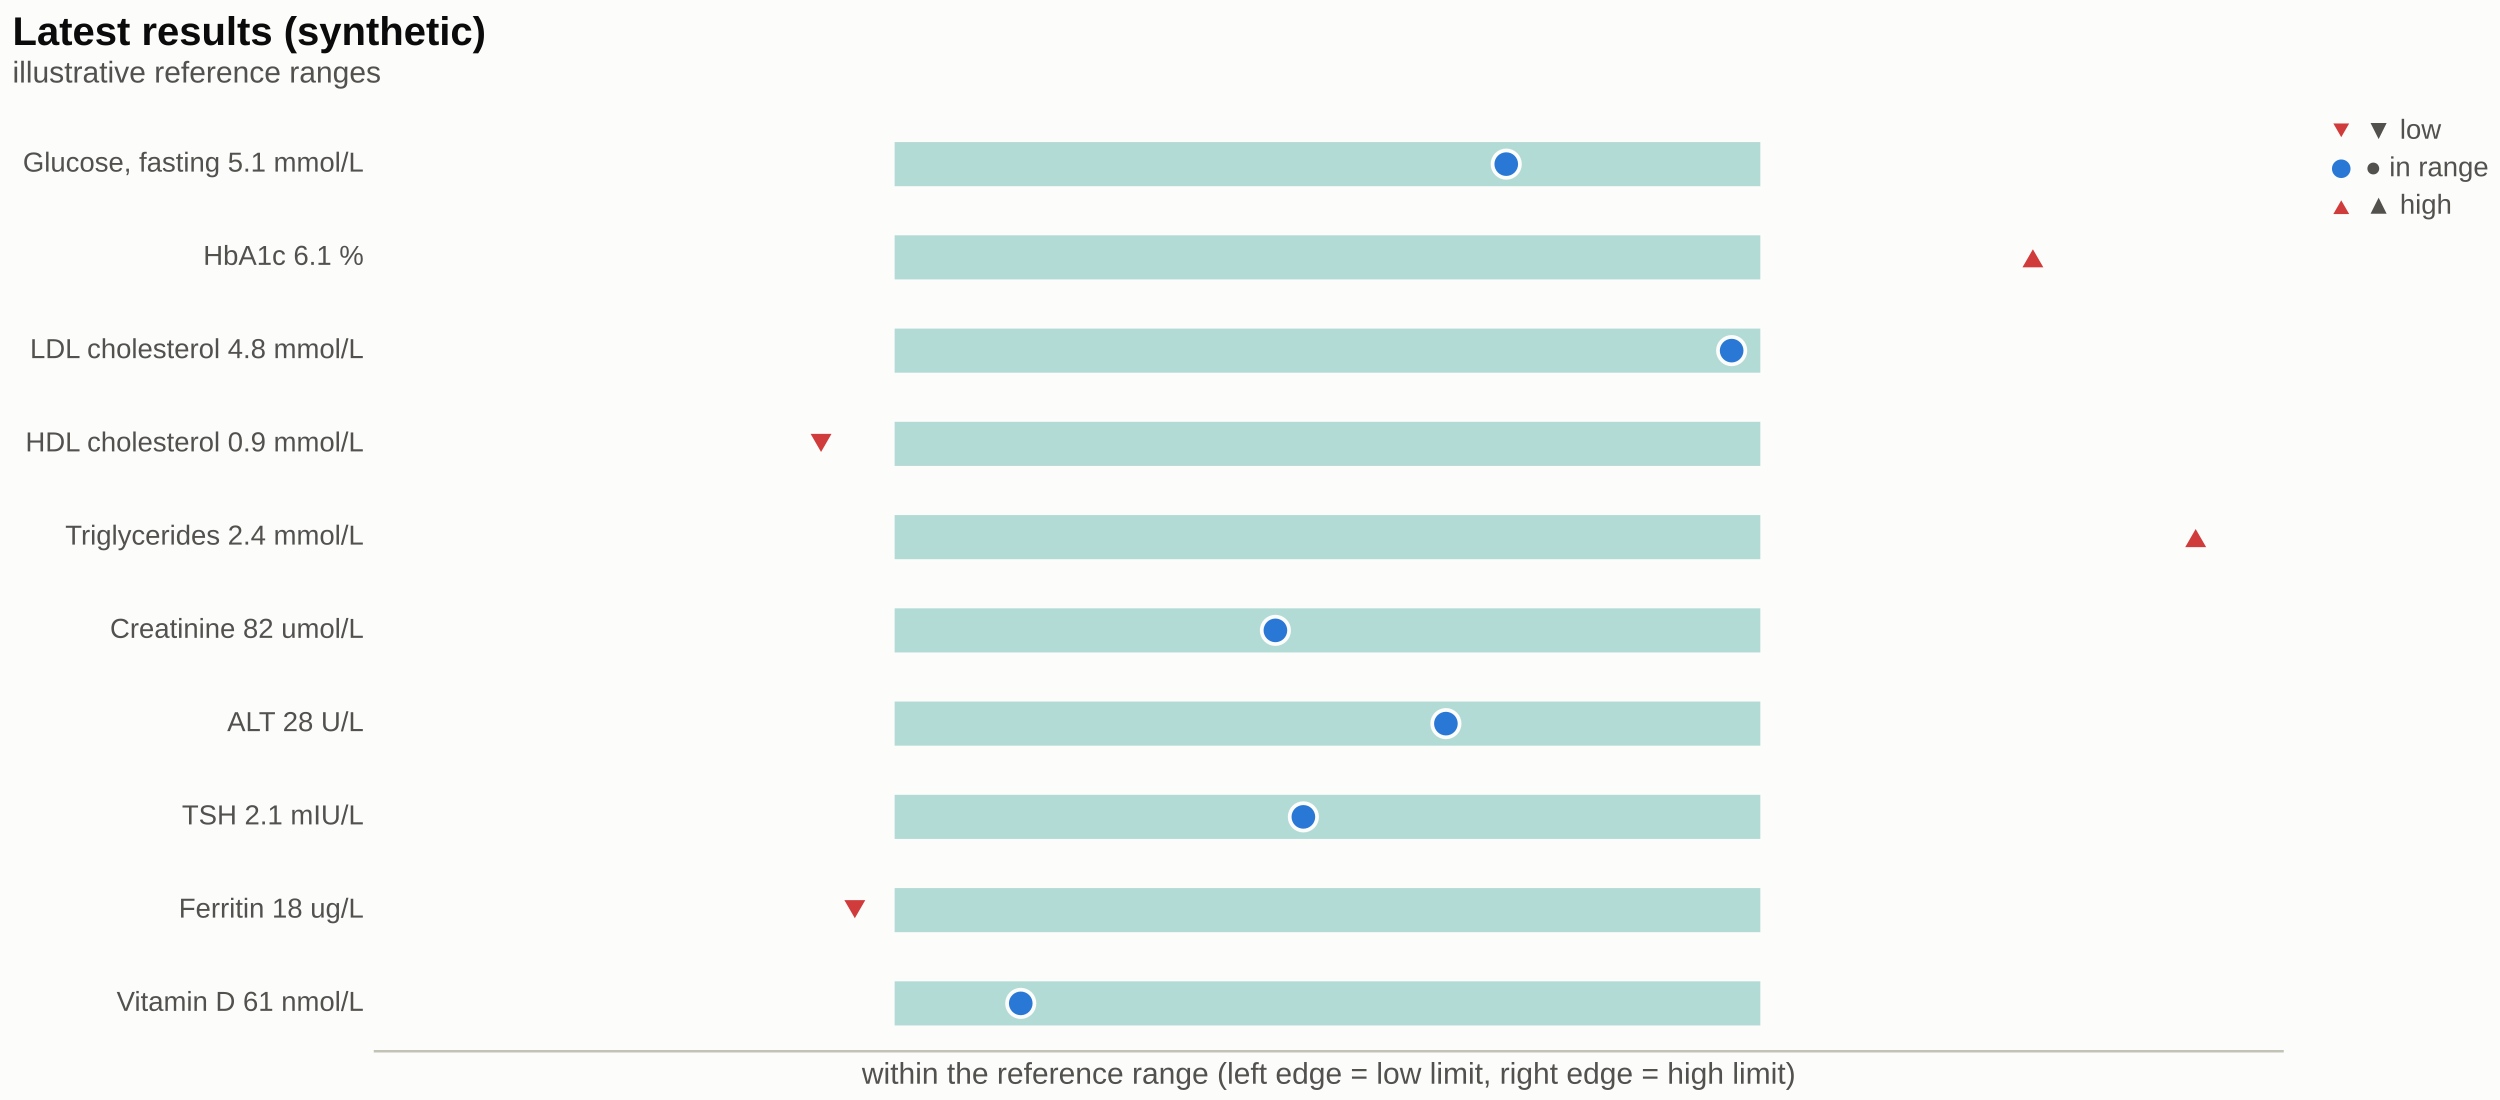
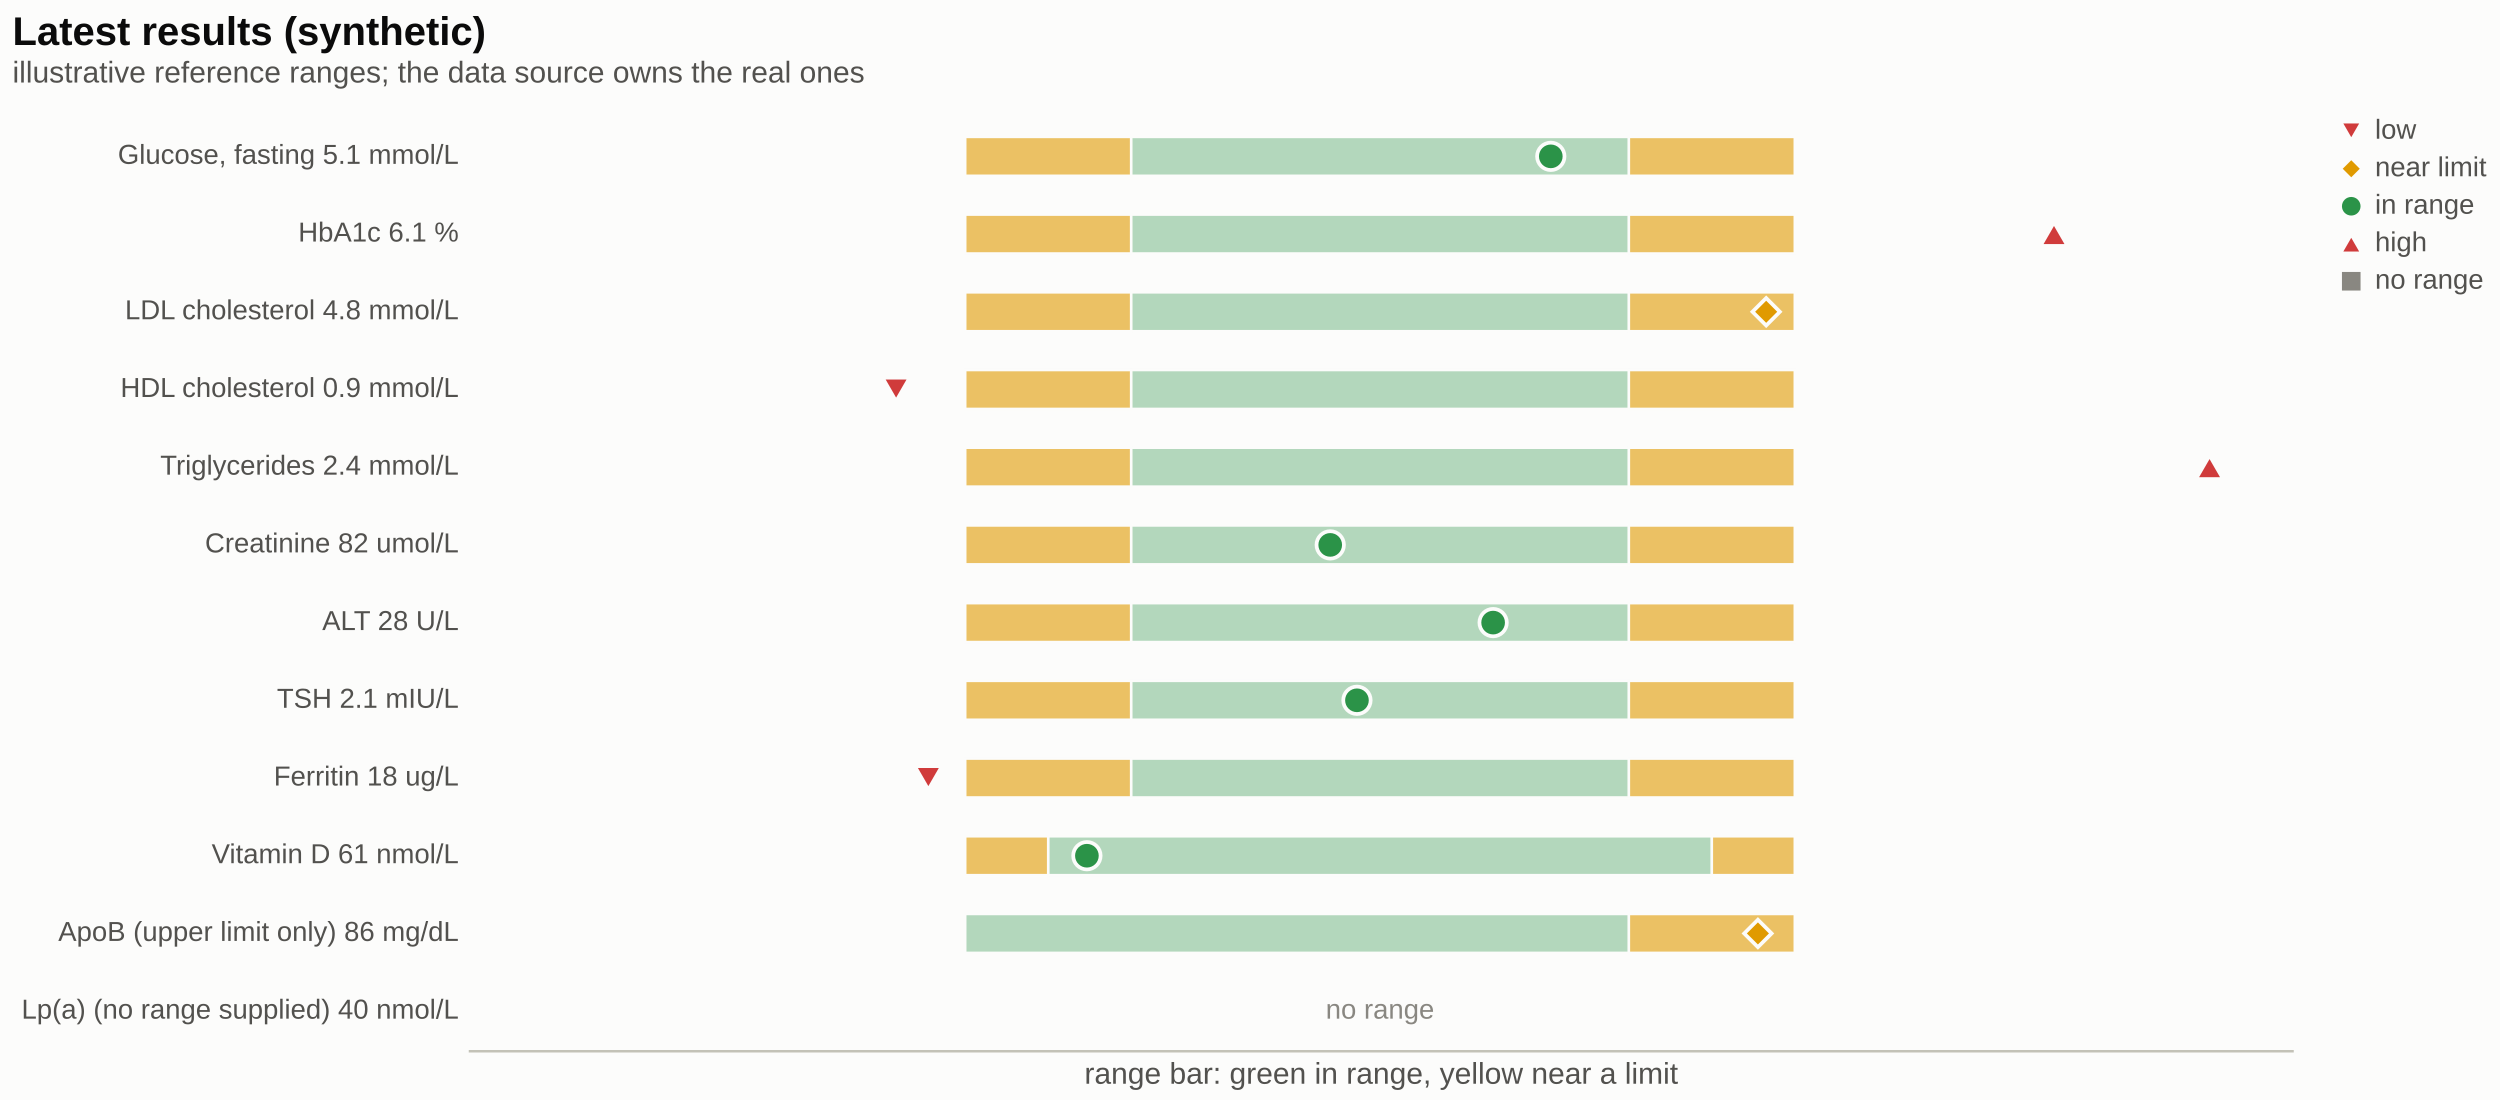
<svg xmlns="http://www.w3.org/2000/svg" width="1000" height="440" viewBox="0 0 1000 440" font-family="Arial, Liberation Sans, sans-serif">
  <defs>
    <clipPath id="clip-main">
-       <rect x="149" y="47" width="764" height="373" />
+       <rect x="187" y="47" width="730" height="373" />
    </clipPath>
  </defs>
  <rect width="100%" height="100%" fill="#fcfcfb" />
-   <line x1="149.5" y1="420.5" x2="913.5" y2="420.5" stroke="#c3c2b7" stroke-width="1" />
-   <text x="531.5" y="433.5" font-size="12" fill="#52514e" font-weight="normal" text-anchor="middle">within the reference range (left edge = low limit, right edge = high limit)</text>
+   <line x1="187.5" y1="420.5" x2="917.5" y2="420.5" stroke="#c3c2b7" stroke-width="1" />
+   <text x="552.5" y="433.5" font-size="12" fill="#52514e" font-weight="normal" text-anchor="middle">range bar: green in range, yellow near a limit</text>
  <g>
-     <rect x="357.36" y="56.33" width="347.27" height="18.65" fill="#2a9d8f" stroke="#fcfcfb" opacity="0.35" stroke-width="1" />
-     <rect x="357.36" y="93.62" width="347.27" height="18.65" fill="#2a9d8f" stroke="#fcfcfb" opacity="0.35" stroke-width="1" />
-     <rect x="357.36" y="130.93" width="347.27" height="18.65" fill="#2a9d8f" stroke="#fcfcfb" opacity="0.35" stroke-width="1" />
-     <rect x="357.36" y="168.22" width="347.27" height="18.65" fill="#2a9d8f" stroke="#fcfcfb" opacity="0.35" stroke-width="1" />
-     <rect x="357.36" y="205.53" width="347.27" height="18.65" fill="#2a9d8f" stroke="#fcfcfb" opacity="0.35" stroke-width="1" />
-     <rect x="357.36" y="242.83" width="347.27" height="18.65" fill="#2a9d8f" stroke="#fcfcfb" opacity="0.35" stroke-width="1" />
-     <rect x="357.36" y="280.12" width="347.27" height="18.65" fill="#2a9d8f" stroke="#fcfcfb" opacity="0.35" stroke-width="1" />
-     <rect x="357.36" y="317.43" width="347.27" height="18.65" fill="#2a9d8f" stroke="#fcfcfb" opacity="0.35" stroke-width="1" />
-     <rect x="357.36" y="354.72" width="347.27" height="18.65" fill="#2a9d8f" stroke="#fcfcfb" opacity="0.35" stroke-width="1" />
-     <rect x="357.36" y="392.03" width="347.27" height="18.65" fill="#2a9d8f" stroke="#fcfcfb" opacity="0.35" stroke-width="1" />
-     <circle cx="602.5" cy="65.65" r="5.48" fill="#2a78d6" stroke="#fcfcfb" stroke-width="1.5" />
-     <path d="M813.16,98.21L807.68,107.69L818.64,107.69Z" fill="#d03b3b" stroke="#fcfcfb" stroke-width="1.5" />
-     <circle cx="692.66" cy="140.25" r="5.48" fill="#2a78d6" stroke="#fcfcfb" stroke-width="1.5" />
-     <path d="M328.42,182.29L322.95,172.81L333.9,172.81Z" fill="#d03b3b" stroke="#fcfcfb" stroke-width="1.5" />
-     <path d="M878.27,210.11L872.8,219.59L883.75,219.59Z" fill="#d03b3b" stroke="#fcfcfb" stroke-width="1.5" />
-     <circle cx="510.16" cy="252.15" r="5.48" fill="#2a78d6" stroke="#fcfcfb" stroke-width="1.5" />
-     <circle cx="578.36" cy="289.45" r="5.48" fill="#2a78d6" stroke="#fcfcfb" stroke-width="1.5" />
-     <circle cx="521.35" cy="326.75" r="5.48" fill="#2a78d6" stroke="#fcfcfb" stroke-width="1.5" />
-     <path d="M341.93,368.79L336.45,359.31L347.41,359.31Z" fill="#d03b3b" stroke="#fcfcfb" stroke-width="1.5" />
-     <circle cx="408.3" cy="401.35" r="5.48" fill="#2a78d6" stroke="#fcfcfb" stroke-width="1.5" />
+     <rect x="452.45" y="54.77" width="199.09" height="15.54" fill="#2b9348" stroke="#fcfcfb" opacity="0.35" stroke-width="1" />
+     <rect x="452.45" y="85.85" width="199.09" height="15.54" fill="#2b9348" stroke="#fcfcfb" opacity="0.35" stroke-width="1" />
+     <rect x="452.45" y="116.94" width="199.09" height="15.54" fill="#2b9348" stroke="#fcfcfb" opacity="0.35" stroke-width="1" />
+     <rect x="452.45" y="148.02" width="199.09" height="15.54" fill="#2b9348" stroke="#fcfcfb" opacity="0.35" stroke-width="1" />
+     <rect x="452.45" y="179.1" width="199.09" height="15.54" fill="#2b9348" stroke="#fcfcfb" opacity="0.35" stroke-width="1" />
+     <rect x="452.45" y="210.19" width="199.09" height="15.54" fill="#2b9348" stroke="#fcfcfb" opacity="0.35" stroke-width="1" />
+     <rect x="452.45" y="241.27" width="199.09" height="15.54" fill="#2b9348" stroke="#fcfcfb" opacity="0.35" stroke-width="1" />
+     <rect x="452.45" y="272.35" width="199.09" height="15.54" fill="#2b9348" stroke="#fcfcfb" opacity="0.35" stroke-width="1" />
+     <rect x="452.45" y="303.44" width="199.09" height="15.54" fill="#2b9348" stroke="#fcfcfb" opacity="0.35" stroke-width="1" />
+     <rect x="419.27" y="334.52" width="265.45" height="15.54" fill="#2b9348" stroke="#fcfcfb" opacity="0.35" stroke-width="1" />
+     <rect x="386.09" y="365.6" width="265.45" height="15.54" fill="#2b9348" stroke="#fcfcfb" opacity="0.35" stroke-width="1" />
+     <rect x="386.09" y="54.77" width="66.36" height="15.54" fill="#e09a00" stroke="#fcfcfb" opacity="0.6" stroke-width="1" />
+     <rect x="386.09" y="85.85" width="66.36" height="15.54" fill="#e09a00" stroke="#fcfcfb" opacity="0.6" stroke-width="1" />
+     <rect x="386.09" y="116.94" width="66.36" height="15.54" fill="#e09a00" stroke="#fcfcfb" opacity="0.6" stroke-width="1" />
+     <rect x="386.09" y="148.02" width="66.36" height="15.54" fill="#e09a00" stroke="#fcfcfb" opacity="0.6" stroke-width="1" />
+     <rect x="386.09" y="179.1" width="66.36" height="15.54" fill="#e09a00" stroke="#fcfcfb" opacity="0.6" stroke-width="1" />
+     <rect x="386.09" y="210.19" width="66.36" height="15.54" fill="#e09a00" stroke="#fcfcfb" opacity="0.6" stroke-width="1" />
+     <rect x="386.09" y="241.27" width="66.36" height="15.54" fill="#e09a00" stroke="#fcfcfb" opacity="0.6" stroke-width="1" />
+     <rect x="386.09" y="272.35" width="66.36" height="15.54" fill="#e09a00" stroke="#fcfcfb" opacity="0.6" stroke-width="1" />
+     <rect x="386.09" y="303.44" width="66.36" height="15.54" fill="#e09a00" stroke="#fcfcfb" opacity="0.6" stroke-width="1" />
+     <rect x="386.09" y="334.52" width="33.18" height="15.54" fill="#e09a00" stroke="#fcfcfb" opacity="0.6" stroke-width="1" />
+     <rect x="651.55" y="54.77" width="66.36" height="15.54" fill="#e09a00" stroke="#fcfcfb" opacity="0.6" stroke-width="1" />
+     <rect x="651.55" y="85.85" width="66.36" height="15.54" fill="#e09a00" stroke="#fcfcfb" opacity="0.6" stroke-width="1" />
+     <rect x="651.55" y="116.94" width="66.36" height="15.54" fill="#e09a00" stroke="#fcfcfb" opacity="0.6" stroke-width="1" />
+     <rect x="651.55" y="148.02" width="66.36" height="15.54" fill="#e09a00" stroke="#fcfcfb" opacity="0.6" stroke-width="1" />
+     <rect x="651.55" y="179.1" width="66.36" height="15.54" fill="#e09a00" stroke="#fcfcfb" opacity="0.6" stroke-width="1" />
+     <rect x="651.55" y="210.19" width="66.36" height="15.54" fill="#e09a00" stroke="#fcfcfb" opacity="0.6" stroke-width="1" />
+     <rect x="651.55" y="241.27" width="66.36" height="15.54" fill="#e09a00" stroke="#fcfcfb" opacity="0.6" stroke-width="1" />
+     <rect x="651.55" y="272.35" width="66.36" height="15.54" fill="#e09a00" stroke="#fcfcfb" opacity="0.6" stroke-width="1" />
+     <rect x="651.55" y="303.44" width="66.36" height="15.54" fill="#e09a00" stroke="#fcfcfb" opacity="0.6" stroke-width="1" />
+     <rect x="684.73" y="334.52" width="33.18" height="15.54" fill="#e09a00" stroke="#fcfcfb" opacity="0.6" stroke-width="1" />
+     <rect x="651.55" y="365.6" width="66.36" height="15.54" fill="#e09a00" stroke="#fcfcfb" opacity="0.6" stroke-width="1" />
+     <circle cx="620.32" cy="62.54" r="5.48" fill="#2b9348" stroke="#fcfcfb" stroke-width="1.5" />
+     <path d="M821.6,88.88L816.13,98.37L827.08,98.37Z" fill="#d03b3b" stroke="#fcfcfb" stroke-width="1.5" />
+     <path d="M700.99,124.71L706.47,119.23L711.94,124.71L706.47,130.19Z" fill="#e09a00" stroke="#fcfcfb" stroke-width="1.5" />
+     <path d="M358.44,160.54L352.96,151.05L363.92,151.05Z" fill="#d03b3b" stroke="#fcfcfb" stroke-width="1.5" />
+     <path d="M883.82,182.13L878.34,191.62L889.3,191.62Z" fill="#d03b3b" stroke="#fcfcfb" stroke-width="1.5" />
+     <circle cx="532.09" cy="217.96" r="5.48" fill="#2b9348" stroke="#fcfcfb" stroke-width="1.5" />
+     <circle cx="597.25" cy="249.04" r="5.48" fill="#2b9348" stroke="#fcfcfb" stroke-width="1.5" />
+     <circle cx="542.78" cy="280.12" r="5.48" fill="#2b9348" stroke="#fcfcfb" stroke-width="1.5" />
+     <path d="M371.34,315.95L365.87,306.46L376.82,306.46Z" fill="#d03b3b" stroke="#fcfcfb" stroke-width="1.5" />
+     <circle cx="434.76" cy="342.29" r="5.48" fill="#2b9348" stroke="#fcfcfb" stroke-width="1.5" />
+     <path d="M697.68,373.38L703.16,367.9L708.64,373.38L703.16,378.85Z" fill="#e09a00" stroke="#fcfcfb" stroke-width="1.5" />
+     <text x="552" y="407.46" font-size="11" fill="#898781" text-anchor="middle">no range</text>
  </g>
-   <text x="145.5" y="68.65" font-size="11" fill="#52514e" text-anchor="end">Glucose, fasting  5.1 mmol/L</text>
-   <text x="145.5" y="105.95" font-size="11" fill="#52514e" text-anchor="end">HbA1c  6.1 %</text>
-   <text x="145.5" y="143.25" font-size="11" fill="#52514e" text-anchor="end">LDL cholesterol  4.8 mmol/L</text>
-   <text x="145.5" y="180.55" font-size="11" fill="#52514e" text-anchor="end">HDL cholesterol  0.9 mmol/L</text>
-   <text x="145.5" y="217.85" font-size="11" fill="#52514e" text-anchor="end">Triglycerides  2.4 mmol/L</text>
-   <text x="145.5" y="255.15" font-size="11" fill="#52514e" text-anchor="end">Creatinine  82 umol/L</text>
-   <text x="145.5" y="292.45" font-size="11" fill="#52514e" text-anchor="end">ALT  28 U/L</text>
-   <text x="145.5" y="329.75" font-size="11" fill="#52514e" text-anchor="end">TSH  2.1 mIU/L</text>
-   <text x="145.5" y="367.05" font-size="11" fill="#52514e" text-anchor="end">Ferritin  18 ug/L</text>
-   <text x="145.5" y="404.35" font-size="11" fill="#52514e" text-anchor="end">Vitamin D  61 nmol/L</text>
-   <path d="M936.5,56.37L932.03,48.63L940.97,48.63Z" fill="#d03b3b" stroke="#fcfcfb" stroke-width="1.5" />
-   <text x="946" y="55.5" font-size="11" fill="#52514e" text-anchor="start">▼ low</text>
-   <circle cx="936.5" cy="67.5" r="4.47" fill="#2a78d6" stroke="#fcfcfb" stroke-width="1.5" />
-   <text x="946" y="70.5" font-size="11" fill="#52514e" text-anchor="start">● in range</text>
-   <path d="M936.5,78.63L932.03,86.37L940.97,86.37Z" fill="#d03b3b" stroke="#fcfcfb" stroke-width="1.5" />
-   <text x="946" y="85.5" font-size="11" fill="#52514e" text-anchor="start">▲ high</text>
+   <text x="183.5" y="65.54" font-size="11" fill="#52514e" text-anchor="end">Glucose, fasting  5.1 mmol/L</text>
+   <text x="183.5" y="96.62" font-size="11" fill="#52514e" text-anchor="end">HbA1c  6.1 %</text>
+   <text x="183.5" y="127.71" font-size="11" fill="#52514e" text-anchor="end">LDL cholesterol  4.8 mmol/L</text>
+   <text x="183.5" y="158.79" font-size="11" fill="#52514e" text-anchor="end">HDL cholesterol  0.9 mmol/L</text>
+   <text x="183.5" y="189.87" font-size="11" fill="#52514e" text-anchor="end">Triglycerides  2.4 mmol/L</text>
+   <text x="183.5" y="220.96" font-size="11" fill="#52514e" text-anchor="end">Creatinine  82 umol/L</text>
+   <text x="183.5" y="252.04" font-size="11" fill="#52514e" text-anchor="end">ALT  28 U/L</text>
+   <text x="183.5" y="283.12" font-size="11" fill="#52514e" text-anchor="end">TSH  2.1 mIU/L</text>
+   <text x="183.5" y="314.21" font-size="11" fill="#52514e" text-anchor="end">Ferritin  18 ug/L</text>
+   <text x="183.5" y="345.29" font-size="11" fill="#52514e" text-anchor="end">Vitamin D  61 nmol/L</text>
+   <text x="183.5" y="376.38" font-size="11" fill="#52514e" text-anchor="end">ApoB (upper limit only)  86 mg/dL</text>
+   <text x="183.5" y="407.46" font-size="11" fill="#52514e" text-anchor="end">Lp(a) (no range supplied)  40 nmol/L</text>
+   <path d="M940.5,56.37L936.03,48.63L944.97,48.63Z" fill="#d03b3b" stroke="#fcfcfb" stroke-width="1.5" />
+   <text x="950" y="55.5" font-size="11" fill="#52514e" text-anchor="start">low</text>
+   <path d="M936.03,67.5L940.5,63.03L944.97,67.5L940.5,71.97Z" fill="#e09a00" stroke="#fcfcfb" stroke-width="1.5" />
+   <text x="950" y="70.5" font-size="11" fill="#52514e" text-anchor="start">near limit</text>
+   <circle cx="940.5" cy="82.5" r="4.47" fill="#2b9348" stroke="#fcfcfb" stroke-width="1.5" />
+   <text x="950" y="85.5" font-size="11" fill="#52514e" text-anchor="start">in range</text>
+   <path d="M940.5,93.63L936.03,101.37L944.97,101.37Z" fill="#d03b3b" stroke="#fcfcfb" stroke-width="1.5" />
+   <text x="950" y="100.5" font-size="11" fill="#52514e" text-anchor="start">high</text>
+   <rect x="936.03" y="108.03" width="8.94" height="8.94" fill="#898781" stroke="#fcfcfb" stroke-width="1.5" />
+   <text x="950" y="115.5" font-size="11" fill="#52514e" text-anchor="start">no range</text>
  <text x="5" y="18" font-size="16" fill="#0b0b0b" font-weight="600" text-anchor="start">Latest results (synthetic)</text>
-   <text x="5" y="33" font-size="12" fill="#52514e" font-weight="normal" text-anchor="start">illustrative reference ranges</text>
+   <text x="5" y="33" font-size="12" fill="#52514e" font-weight="normal" text-anchor="start">illustrative reference ranges; the data source owns the real ones</text>
</svg>
